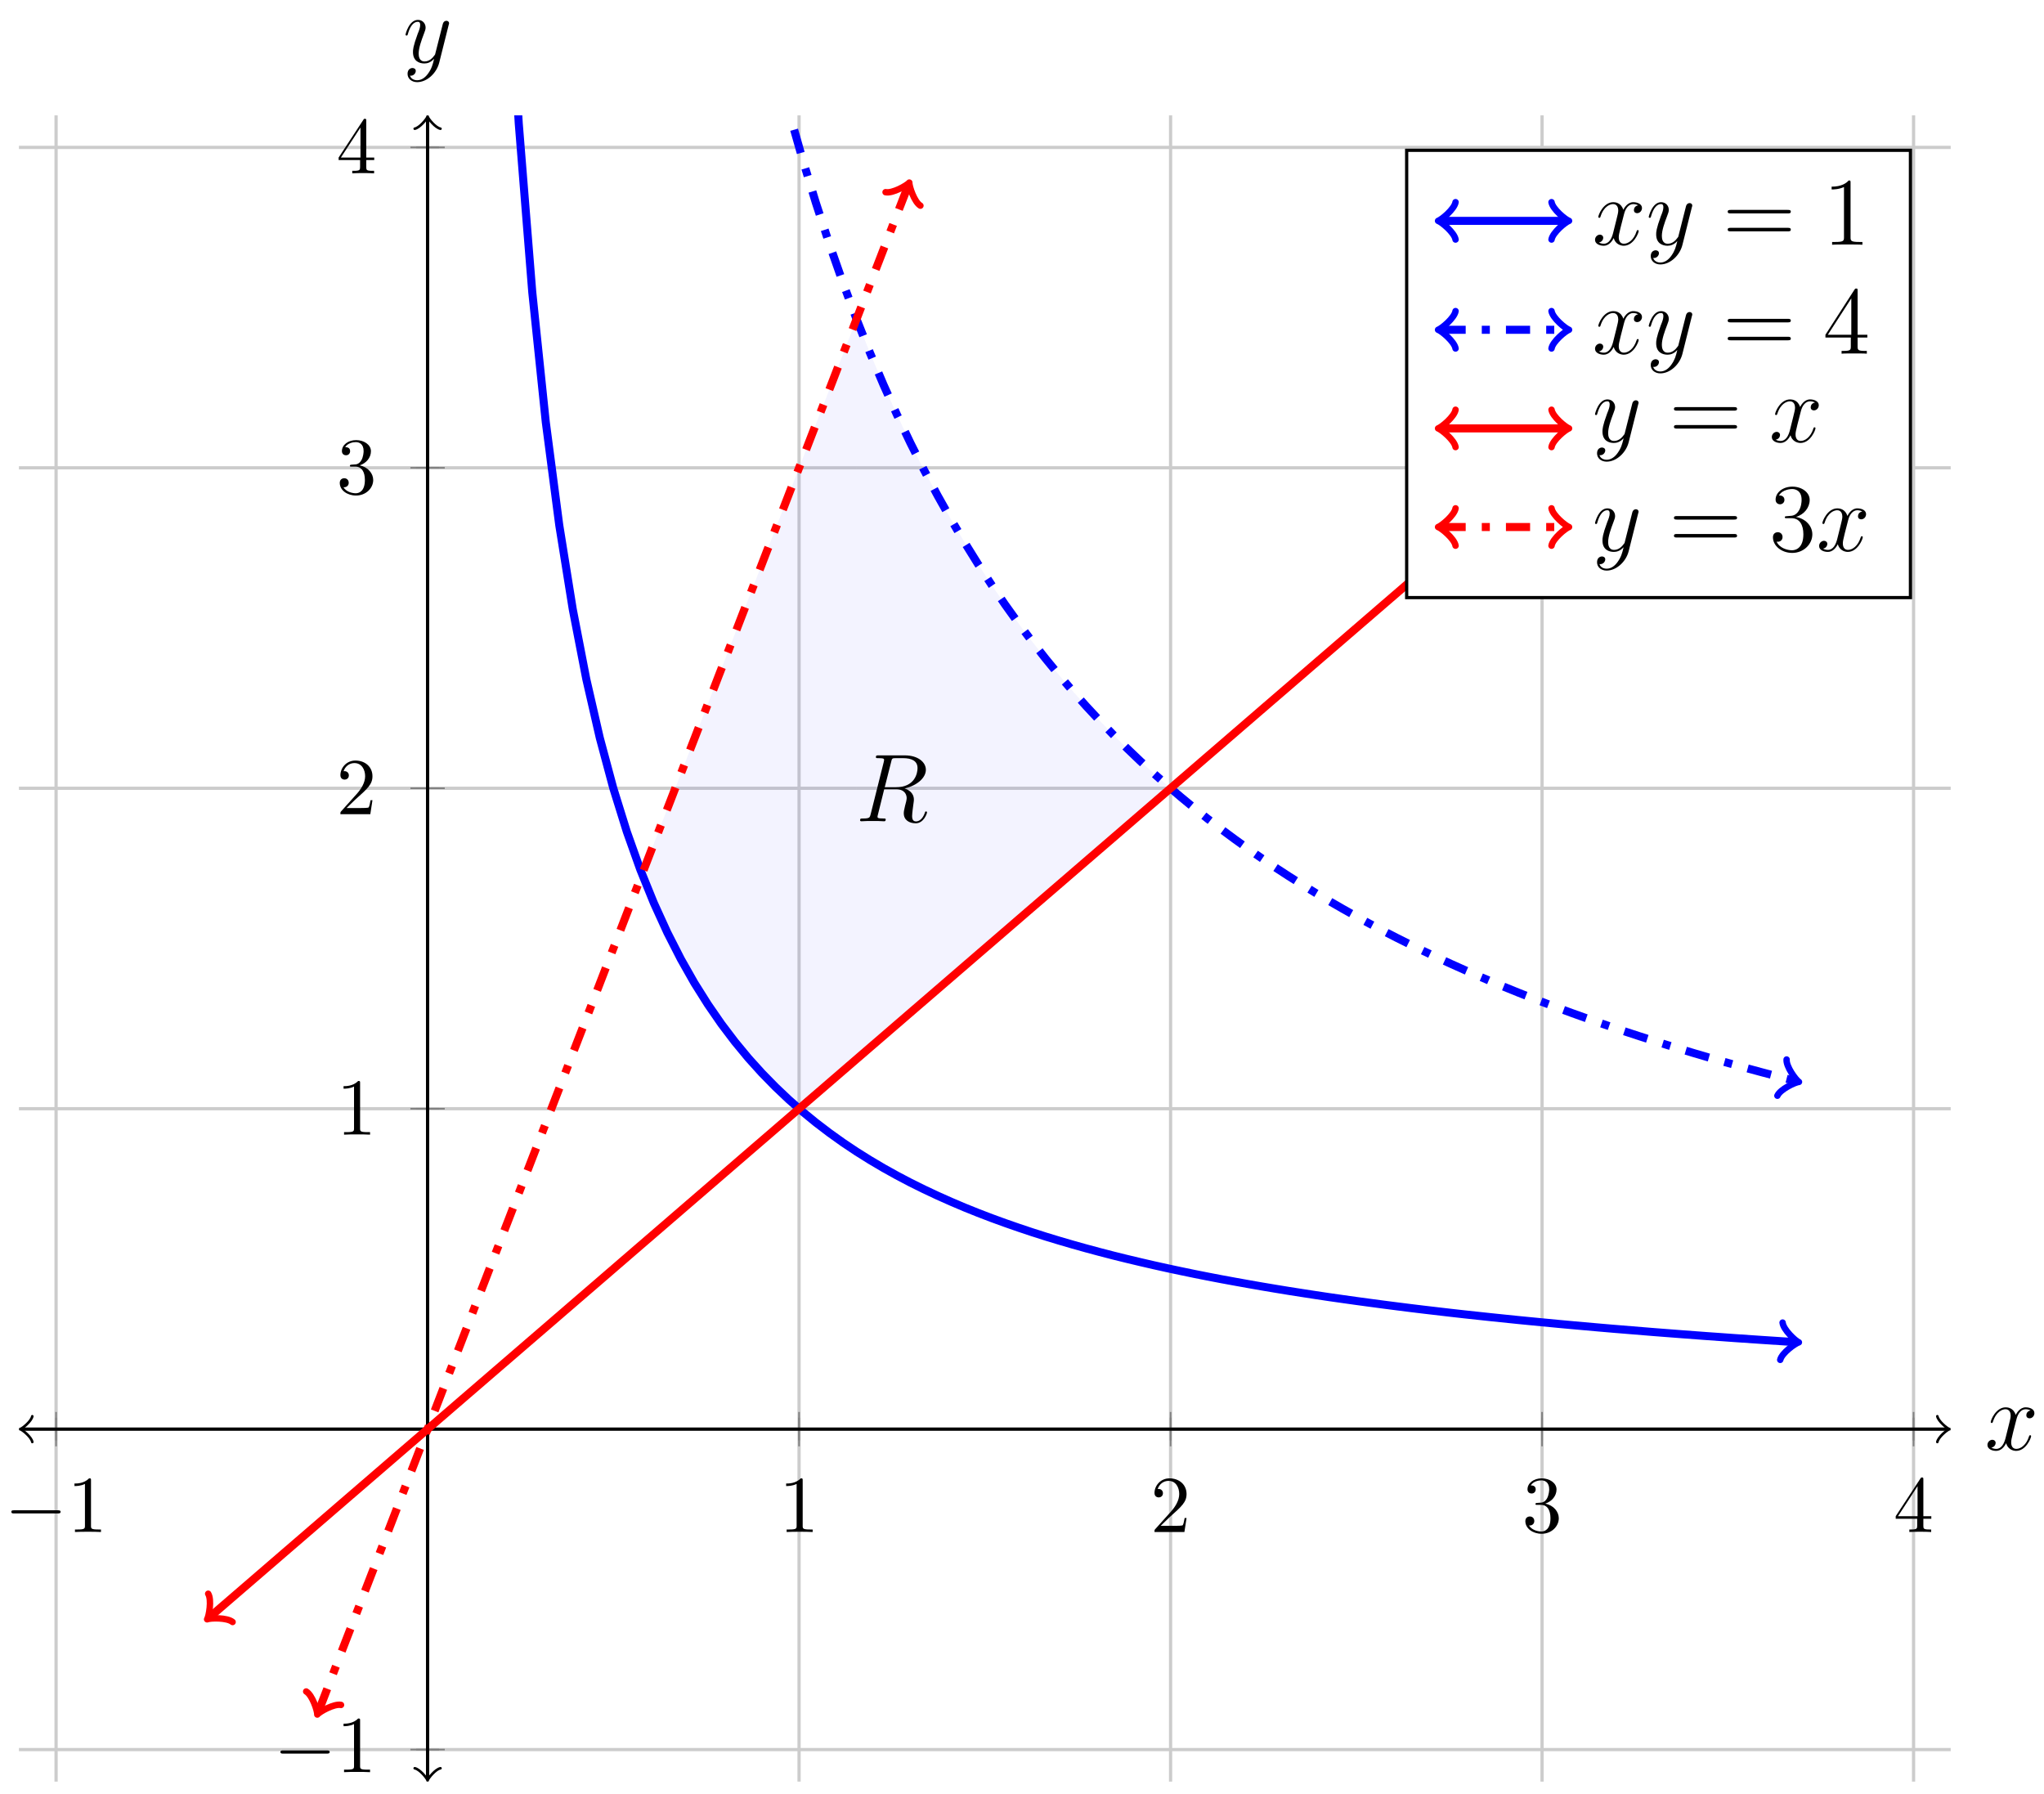
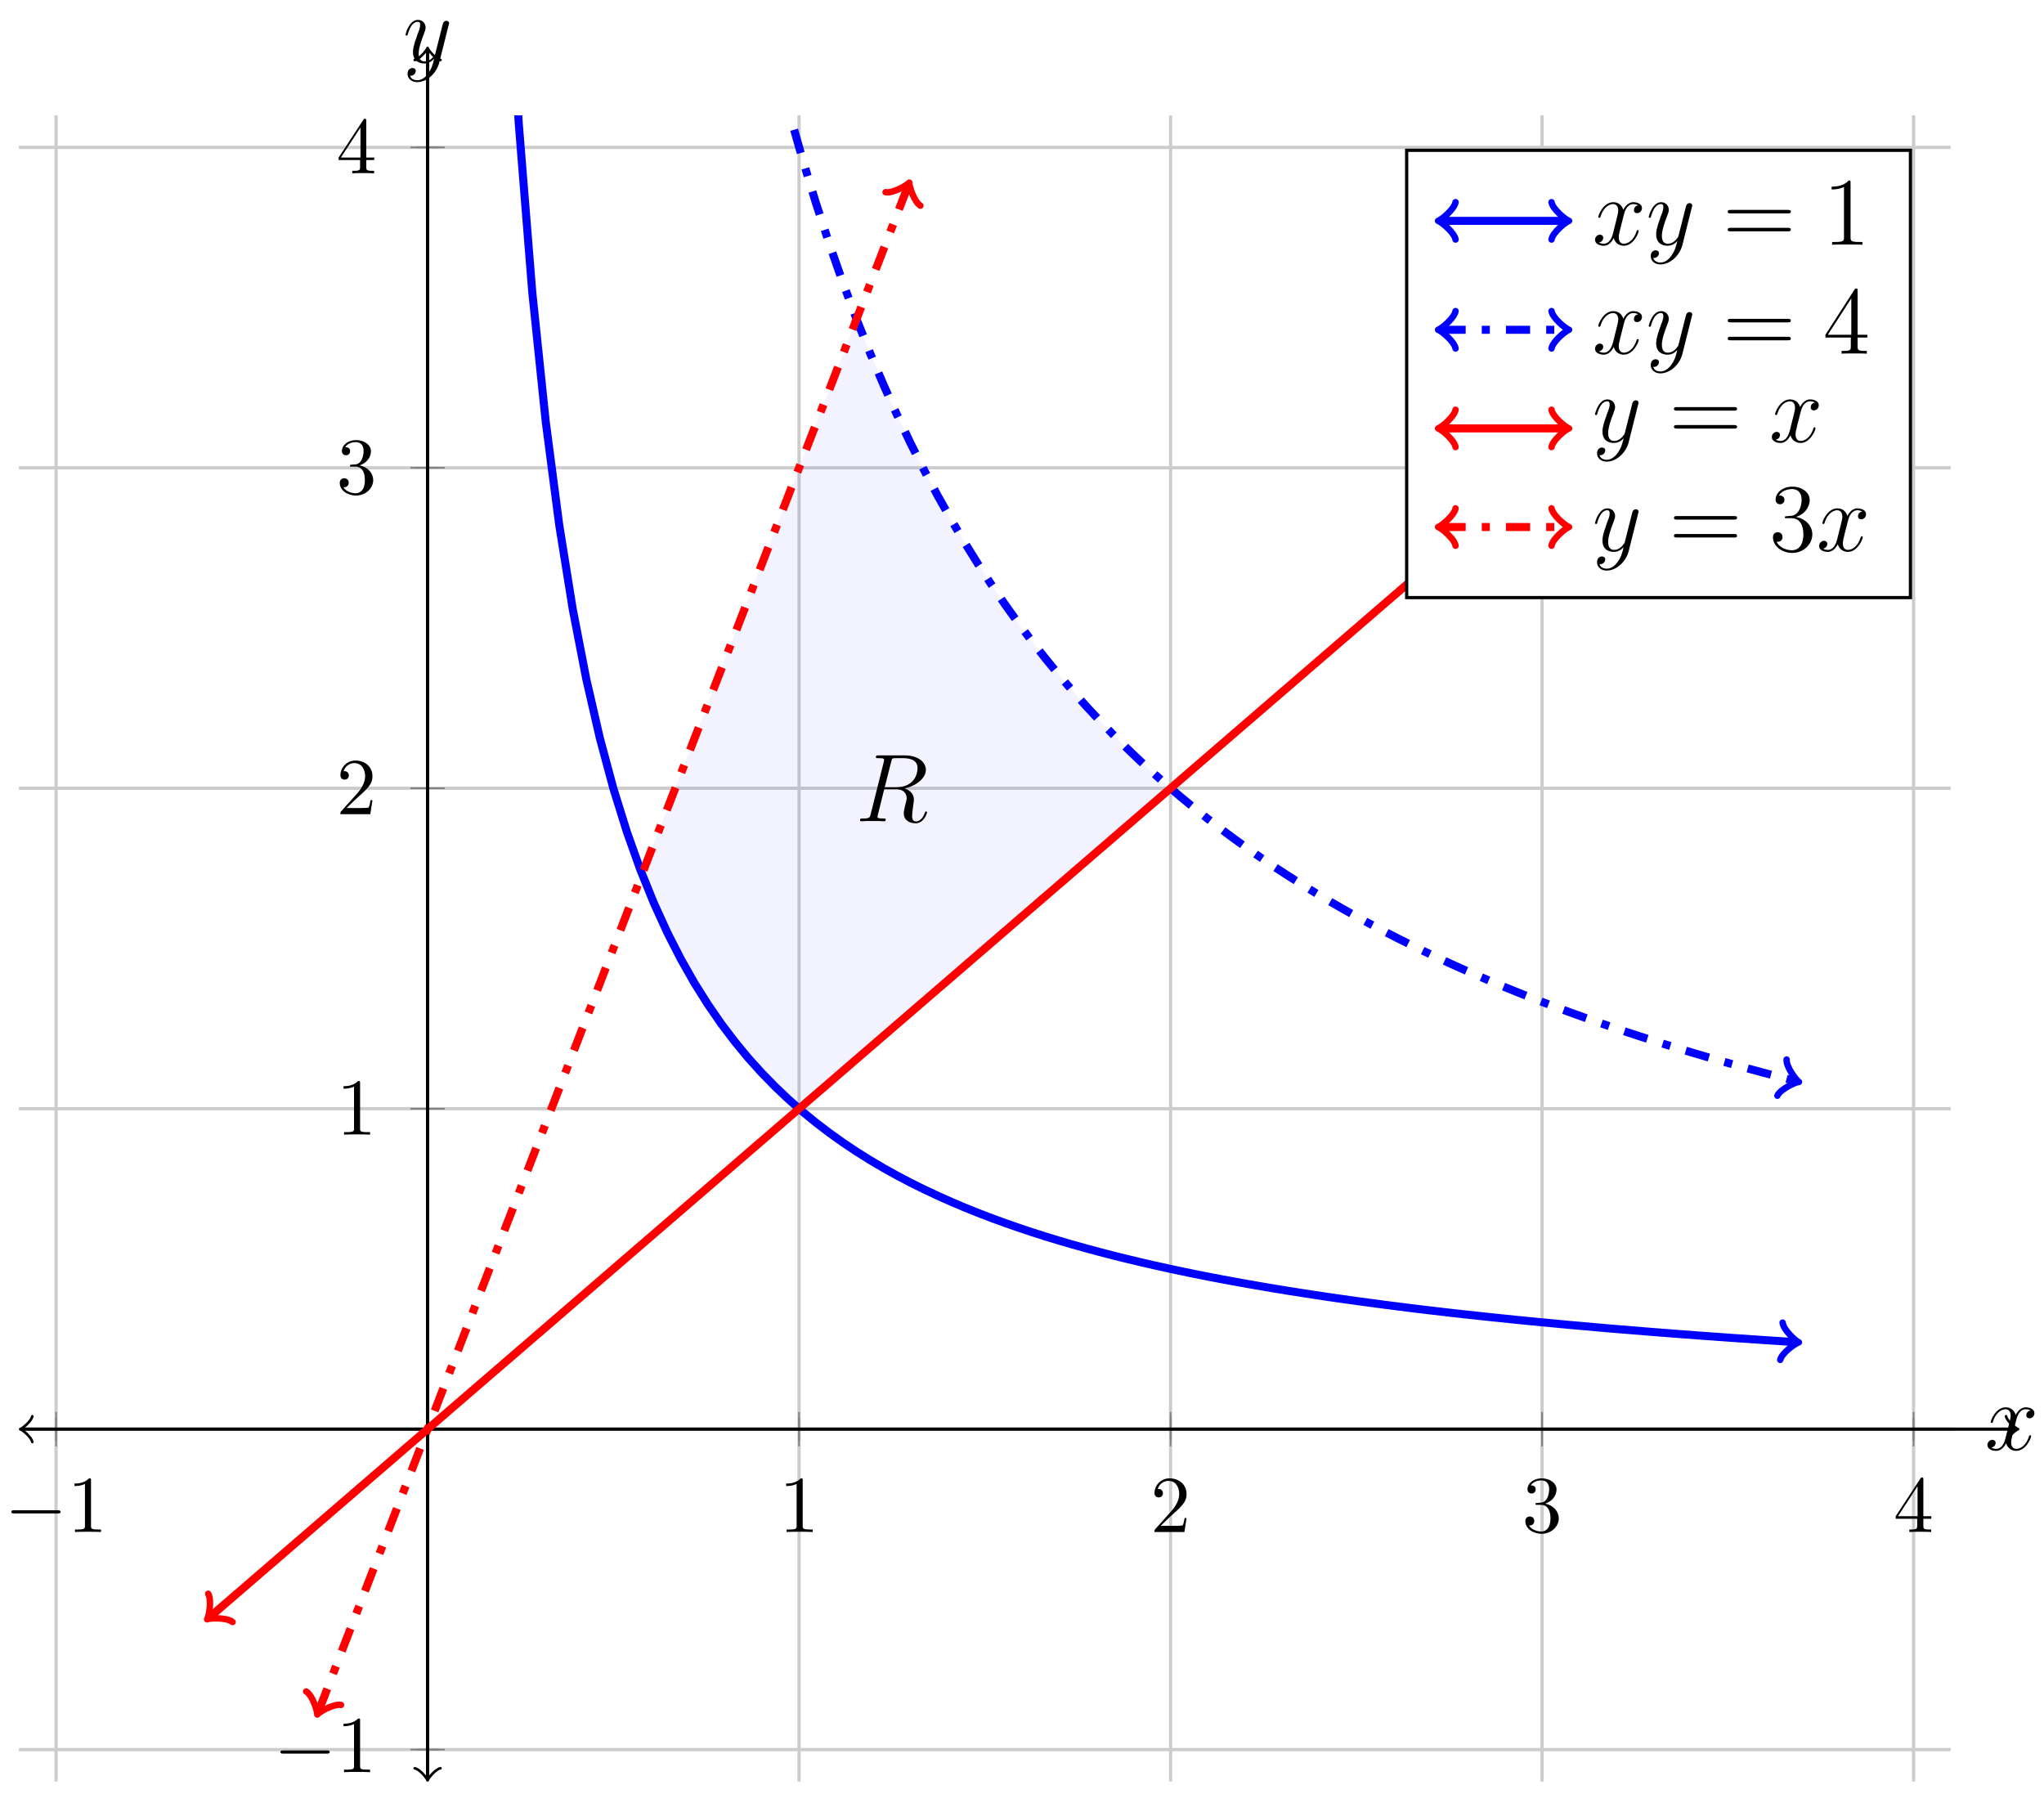
<svg xmlns="http://www.w3.org/2000/svg" xmlns:xlink="http://www.w3.org/1999/xlink" width="253pt" height="222pt" viewBox="0 0 253 222" version="1.1">
  <defs>
    <g>
      <symbol overflow="visible" id="glyph0-0">
        <path style="stroke:none;" d="" />
      </symbol>
      <symbol overflow="visible" id="glyph0-1">
        <path style="stroke:none;" d="M 6.562 -2.297 C 6.734 -2.297 6.922 -2.297 6.922 -2.5 C 6.922 -2.688 6.734 -2.688 6.562 -2.688 L 1.172 -2.688 C 1 -2.688 0.828 -2.688 0.828 -2.5 C 0.828 -2.297 1 -2.297 1.172 -2.297 Z M 6.562 -2.297 " />
      </symbol>
      <symbol overflow="visible" id="glyph1-0">
        <path style="stroke:none;" d="" />
      </symbol>
      <symbol overflow="visible" id="glyph1-1">
        <path style="stroke:none;" d="M 2.938 -6.375 C 2.938 -6.625 2.938 -6.641 2.703 -6.641 C 2.078 -6 1.203 -6 0.891 -6 L 0.891 -5.688 C 1.094 -5.688 1.672 -5.688 2.188 -5.953 L 2.188 -0.781 C 2.188 -0.422 2.156 -0.312 1.266 -0.312 L 0.953 -0.312 L 0.953 0 C 1.297 -0.031 2.156 -0.031 2.562 -0.031 C 2.953 -0.031 3.828 -0.031 4.172 0 L 4.172 -0.312 L 3.859 -0.312 C 2.953 -0.312 2.938 -0.422 2.938 -0.781 Z M 2.938 -6.375 " />
      </symbol>
      <symbol overflow="visible" id="glyph1-2">
        <path style="stroke:none;" d="M 1.266 -0.766 L 2.328 -1.797 C 3.875 -3.172 4.469 -3.703 4.469 -4.703 C 4.469 -5.844 3.578 -6.641 2.359 -6.641 C 1.234 -6.641 0.5 -5.719 0.5 -4.828 C 0.5 -4.281 1 -4.281 1.031 -4.281 C 1.203 -4.281 1.547 -4.391 1.547 -4.812 C 1.547 -5.062 1.359 -5.328 1.016 -5.328 C 0.938 -5.328 0.922 -5.328 0.891 -5.312 C 1.109 -5.969 1.656 -6.328 2.234 -6.328 C 3.141 -6.328 3.562 -5.516 3.562 -4.703 C 3.562 -3.906 3.078 -3.125 2.516 -2.5 L 0.609 -0.375 C 0.5 -0.266 0.5 -0.234 0.5 0 L 4.203 0 L 4.469 -1.734 L 4.234 -1.734 C 4.172 -1.438 4.109 -1 4 -0.844 C 3.938 -0.766 3.281 -0.766 3.062 -0.766 Z M 1.266 -0.766 " />
      </symbol>
      <symbol overflow="visible" id="glyph1-3">
        <path style="stroke:none;" d="M 2.891 -3.516 C 3.703 -3.781 4.281 -4.469 4.281 -5.266 C 4.281 -6.078 3.406 -6.641 2.453 -6.641 C 1.453 -6.641 0.688 -6.047 0.688 -5.281 C 0.688 -4.953 0.906 -4.766 1.203 -4.766 C 1.5 -4.766 1.703 -4.984 1.703 -5.281 C 1.703 -5.766 1.234 -5.766 1.094 -5.766 C 1.391 -6.266 2.047 -6.391 2.406 -6.391 C 2.828 -6.391 3.375 -6.172 3.375 -5.281 C 3.375 -5.156 3.344 -4.578 3.094 -4.141 C 2.797 -3.656 2.453 -3.625 2.203 -3.625 C 2.125 -3.609 1.891 -3.594 1.812 -3.594 C 1.734 -3.578 1.672 -3.562 1.672 -3.469 C 1.672 -3.359 1.734 -3.359 1.906 -3.359 L 2.344 -3.359 C 3.156 -3.359 3.531 -2.688 3.531 -1.703 C 3.531 -0.344 2.844 -0.062 2.406 -0.062 C 1.969 -0.062 1.219 -0.234 0.875 -0.812 C 1.219 -0.766 1.531 -0.984 1.531 -1.359 C 1.531 -1.719 1.266 -1.922 0.984 -1.922 C 0.734 -1.922 0.422 -1.781 0.422 -1.344 C 0.422 -0.438 1.344 0.219 2.438 0.219 C 3.656 0.219 4.562 -0.688 4.562 -1.703 C 4.562 -2.516 3.922 -3.297 2.891 -3.516 Z M 2.891 -3.516 " />
      </symbol>
      <symbol overflow="visible" id="glyph1-4">
        <path style="stroke:none;" d="M 2.938 -1.641 L 2.938 -0.781 C 2.938 -0.422 2.906 -0.312 2.172 -0.312 L 1.969 -0.312 L 1.969 0 C 2.375 -0.031 2.891 -0.031 3.312 -0.031 C 3.734 -0.031 4.25 -0.031 4.672 0 L 4.672 -0.312 L 4.453 -0.312 C 3.719 -0.312 3.703 -0.422 3.703 -0.781 L 3.703 -1.641 L 4.688 -1.641 L 4.688 -1.953 L 3.703 -1.953 L 3.703 -6.484 C 3.703 -6.688 3.703 -6.75 3.531 -6.75 C 3.453 -6.75 3.422 -6.75 3.344 -6.625 L 0.281 -1.953 L 0.281 -1.641 Z M 2.984 -1.953 L 0.562 -1.953 L 2.984 -5.672 Z M 2.984 -1.953 " />
      </symbol>
      <symbol overflow="visible" id="glyph2-0">
        <path style="stroke:none;" d="" />
      </symbol>
      <symbol overflow="visible" id="glyph2-1">
        <path style="stroke:none;" d="M 4.406 -7.344 C 4.5 -7.797 4.547 -7.812 5.016 -7.812 L 5.875 -7.812 C 6.906 -7.812 7.672 -7.5 7.672 -6.578 C 7.672 -5.969 7.359 -4.203 4.953 -4.203 L 3.609 -4.203 Z M 6.062 -4.062 C 7.547 -4.391 8.703 -5.344 8.703 -6.375 C 8.703 -7.297 7.75 -8.156 6.094 -8.156 L 2.859 -8.156 C 2.625 -8.156 2.516 -8.156 2.516 -7.938 C 2.516 -7.812 2.594 -7.812 2.828 -7.812 C 3.531 -7.812 3.531 -7.719 3.531 -7.594 C 3.531 -7.562 3.531 -7.5 3.484 -7.312 L 1.875 -0.891 C 1.766 -0.469 1.75 -0.344 0.922 -0.344 C 0.641 -0.344 0.562 -0.344 0.562 -0.125 C 0.562 0 0.688 0 0.734 0 C 0.938 0 1.188 -0.031 1.422 -0.031 L 2.828 -0.031 C 3.047 -0.031 3.297 0 3.516 0 C 3.609 0 3.734 0 3.734 -0.234 C 3.734 -0.344 3.641 -0.344 3.453 -0.344 C 2.719 -0.344 2.719 -0.438 2.719 -0.562 C 2.719 -0.578 2.719 -0.656 2.75 -0.75 L 3.547 -3.969 L 4.984 -3.969 C 6.125 -3.969 6.328 -3.25 6.328 -2.859 C 6.328 -2.672 6.219 -2.219 6.125 -1.906 C 6 -1.344 5.969 -1.219 5.969 -0.984 C 5.969 -0.141 6.656 0.25 7.453 0.25 C 8.422 0.25 8.844 -0.938 8.844 -1.094 C 8.844 -1.188 8.781 -1.219 8.719 -1.219 C 8.625 -1.219 8.594 -1.141 8.578 -1.047 C 8.281 -0.203 7.797 0.016 7.5 0.016 C 7.203 0.016 7 -0.125 7 -0.656 C 7 -0.938 7.141 -2.031 7.156 -2.094 C 7.219 -2.531 7.219 -2.578 7.219 -2.672 C 7.219 -3.547 6.516 -3.922 6.062 -4.062 Z M 6.062 -4.062 " />
      </symbol>
      <symbol overflow="visible" id="glyph2-2">
        <path style="stroke:none;" d="M 5.672 -4.875 C 5.281 -4.812 5.141 -4.516 5.141 -4.297 C 5.141 -4 5.359 -3.906 5.531 -3.906 C 5.891 -3.906 6.141 -4.219 6.141 -4.547 C 6.141 -5.047 5.562 -5.266 5.062 -5.266 C 4.344 -5.266 3.938 -4.547 3.828 -4.328 C 3.547 -5.219 2.812 -5.266 2.594 -5.266 C 1.375 -5.266 0.734 -3.703 0.734 -3.438 C 0.734 -3.391 0.781 -3.328 0.859 -3.328 C 0.953 -3.328 0.984 -3.406 1 -3.453 C 1.406 -4.781 2.219 -5.031 2.562 -5.031 C 3.094 -5.031 3.203 -4.531 3.203 -4.25 C 3.203 -3.984 3.125 -3.703 2.984 -3.125 L 2.578 -1.5 C 2.406 -0.781 2.062 -0.125 1.422 -0.125 C 1.359 -0.125 1.062 -0.125 0.812 -0.281 C 1.25 -0.359 1.344 -0.719 1.344 -0.859 C 1.344 -1.094 1.156 -1.25 0.938 -1.25 C 0.641 -1.25 0.328 -0.984 0.328 -0.609 C 0.328 -0.109 0.891 0.125 1.406 0.125 C 1.984 0.125 2.391 -0.328 2.641 -0.828 C 2.828 -0.125 3.438 0.125 3.875 0.125 C 5.094 0.125 5.734 -1.453 5.734 -1.703 C 5.734 -1.766 5.688 -1.812 5.625 -1.812 C 5.516 -1.812 5.5 -1.75 5.469 -1.656 C 5.141 -0.609 4.453 -0.125 3.906 -0.125 C 3.484 -0.125 3.266 -0.438 3.266 -0.922 C 3.266 -1.188 3.312 -1.375 3.5 -2.156 L 3.922 -3.797 C 4.094 -4.5 4.5 -5.031 5.062 -5.031 C 5.078 -5.031 5.422 -5.031 5.672 -4.875 Z M 5.672 -4.875 " />
      </symbol>
      <symbol overflow="visible" id="glyph2-3">
        <path style="stroke:none;" d="M 3.141 1.344 C 2.828 1.797 2.359 2.203 1.766 2.203 C 1.625 2.203 1.047 2.172 0.875 1.625 C 0.906 1.641 0.969 1.641 0.984 1.641 C 1.344 1.641 1.594 1.328 1.594 1.047 C 1.594 0.781 1.359 0.688 1.188 0.688 C 0.984 0.688 0.578 0.828 0.578 1.406 C 0.578 2.016 1.094 2.438 1.766 2.438 C 2.969 2.438 4.172 1.344 4.5 0.016 L 5.672 -4.656 C 5.688 -4.703 5.719 -4.781 5.719 -4.859 C 5.719 -5.031 5.562 -5.156 5.391 -5.156 C 5.281 -5.156 5.031 -5.109 4.938 -4.75 L 4.047 -1.234 C 4 -1.016 4 -0.984 3.891 -0.859 C 3.656 -0.531 3.266 -0.125 2.688 -0.125 C 2.016 -0.125 1.953 -0.781 1.953 -1.094 C 1.953 -1.781 2.281 -2.703 2.609 -3.562 C 2.734 -3.906 2.812 -4.078 2.812 -4.312 C 2.812 -4.812 2.453 -5.266 1.859 -5.266 C 0.766 -5.266 0.328 -3.531 0.328 -3.438 C 0.328 -3.391 0.375 -3.328 0.453 -3.328 C 0.562 -3.328 0.578 -3.375 0.625 -3.547 C 0.906 -4.547 1.359 -5.031 1.828 -5.031 C 1.938 -5.031 2.141 -5.031 2.141 -4.641 C 2.141 -4.328 2.016 -3.984 1.828 -3.531 C 1.25 -1.953 1.25 -1.562 1.25 -1.281 C 1.25 -0.141 2.062 0.125 2.656 0.125 C 3 0.125 3.438 0.016 3.844 -0.438 L 3.859 -0.422 C 3.688 0.281 3.562 0.75 3.141 1.344 Z M 3.141 1.344 " />
      </symbol>
      <symbol overflow="visible" id="glyph3-0">
        <path style="stroke:none;" d="" />
      </symbol>
      <symbol overflow="visible" id="glyph3-1">
        <path style="stroke:none;" d="M 8.062 -3.875 C 8.234 -3.875 8.453 -3.875 8.453 -4.094 C 8.453 -4.312 8.25 -4.312 8.062 -4.312 L 1.031 -4.312 C 0.859 -4.312 0.641 -4.312 0.641 -4.094 C 0.641 -3.875 0.844 -3.875 1.031 -3.875 Z M 8.062 -1.656 C 8.234 -1.656 8.453 -1.656 8.453 -1.859 C 8.453 -2.094 8.25 -2.094 8.062 -2.094 L 1.031 -2.094 C 0.859 -2.094 0.641 -2.094 0.641 -1.875 C 0.641 -1.656 0.844 -1.656 1.031 -1.656 Z M 8.062 -1.656 " />
      </symbol>
      <symbol overflow="visible" id="glyph3-2">
        <path style="stroke:none;" d="M 3.438 -7.656 C 3.438 -7.938 3.438 -7.953 3.203 -7.953 C 2.922 -7.625 2.312 -7.188 1.094 -7.188 L 1.094 -6.844 C 1.359 -6.844 1.953 -6.844 2.625 -7.141 L 2.625 -0.922 C 2.625 -0.484 2.578 -0.344 1.531 -0.344 L 1.156 -0.344 L 1.156 0 C 1.484 -0.031 2.641 -0.031 3.031 -0.031 C 3.438 -0.031 4.578 -0.031 4.906 0 L 4.906 -0.344 L 4.531 -0.344 C 3.484 -0.344 3.438 -0.484 3.438 -0.922 Z M 3.438 -7.656 " />
      </symbol>
      <symbol overflow="visible" id="glyph3-3">
        <path style="stroke:none;" d="M 4.312 -7.781 C 4.312 -8.016 4.312 -8.062 4.141 -8.062 C 4.047 -8.062 4.016 -8.062 3.922 -7.922 L 0.328 -2.344 L 0.328 -2 L 3.469 -2 L 3.469 -0.906 C 3.469 -0.469 3.438 -0.344 2.562 -0.344 L 2.328 -0.344 L 2.328 0 C 2.609 -0.031 3.547 -0.031 3.891 -0.031 C 4.219 -0.031 5.172 -0.031 5.453 0 L 5.453 -0.344 L 5.219 -0.344 C 4.344 -0.344 4.312 -0.469 4.312 -0.906 L 4.312 -2 L 5.516 -2 L 5.516 -2.344 L 4.312 -2.344 Z M 3.531 -6.844 L 3.531 -2.344 L 0.625 -2.344 Z M 3.531 -6.844 " />
      </symbol>
      <symbol overflow="visible" id="glyph3-4">
        <path style="stroke:none;" d="M 2.203 -4.297 C 2 -4.281 1.953 -4.266 1.953 -4.156 C 1.953 -4.047 2.016 -4.047 2.219 -4.047 L 2.766 -4.047 C 3.797 -4.047 4.25 -3.203 4.25 -2.062 C 4.25 -0.484 3.438 -0.078 2.844 -0.078 C 2.266 -0.078 1.297 -0.344 0.938 -1.141 C 1.328 -1.078 1.672 -1.297 1.672 -1.719 C 1.672 -2.062 1.422 -2.312 1.094 -2.312 C 0.797 -2.312 0.484 -2.141 0.484 -1.688 C 0.484 -0.625 1.547 0.25 2.875 0.25 C 4.297 0.25 5.359 -0.844 5.359 -2.047 C 5.359 -3.141 4.469 -4 3.328 -4.203 C 4.359 -4.5 5.031 -5.375 5.031 -6.312 C 5.031 -7.25 4.047 -7.953 2.891 -7.953 C 1.703 -7.953 0.812 -7.219 0.812 -6.344 C 0.812 -5.875 1.188 -5.766 1.359 -5.766 C 1.609 -5.766 1.906 -5.953 1.906 -6.312 C 1.906 -6.688 1.609 -6.859 1.344 -6.859 C 1.281 -6.859 1.25 -6.859 1.219 -6.844 C 1.672 -7.656 2.797 -7.656 2.859 -7.656 C 3.25 -7.656 4.031 -7.484 4.031 -6.312 C 4.031 -6.078 4 -5.422 3.641 -4.906 C 3.281 -4.375 2.875 -4.344 2.562 -4.328 Z M 2.203 -4.297 " />
      </symbol>
    </g>
    <clipPath id="clip1">
      <path d="M 43 14.277 L 237 14.277 L 237 181 L 43 181 Z M 43 14.277 " />
    </clipPath>
    <clipPath id="clip2">
      <path d="M 43 14.277 L 237 14.277 L 237 148 L 43 148 Z M 43 14.277 " />
    </clipPath>
    <clipPath id="clip3">
      <path d="M 25 14.277 L 127 14.277 L 127 220.5 L 25 220.5 Z M 25 14.277 " />
    </clipPath>
  </defs>
  <g id="surface1">
    <path style="fill:none;stroke-width:0.399;stroke-linecap:butt;stroke-linejoin:miter;stroke:rgb(79.999%,79.999%,79.999%);stroke-opacity:1;stroke-miterlimit:10;" d="M 4.597 0.001 L 4.597 206.224 M 50.581 0.001 L 50.581 206.224 M 96.56 0.001 L 96.56 206.224 M 142.544 0.001 L 142.544 206.224 M 188.523 0.001 L 188.523 206.224 M 234.507 0.001 L 234.507 206.224 " transform="matrix(1.00002,0,0,-1,2.344167,220.501)" />
    <path style="fill:none;stroke-width:0.399;stroke-linecap:butt;stroke-linejoin:miter;stroke:rgb(79.999%,79.999%,79.999%);stroke-opacity:1;stroke-miterlimit:10;" d="M -0 3.966 L 239.104 3.966 M -0 43.626 L 239.104 43.626 M -0 83.282 L 239.104 83.282 M -0 122.942 L 239.104 122.942 M -0 162.603 L 239.104 162.603 M -0 202.259 L 239.104 202.259 " transform="matrix(1.00002,0,0,-1,2.344167,220.501)" />
    <path style="fill:none;stroke-width:0.199;stroke-linecap:butt;stroke-linejoin:miter;stroke:rgb(50%,50%,50%);stroke-opacity:1;stroke-miterlimit:10;" d="M 4.597 42.208 L 4.597 45.044 M 50.581 42.208 L 50.581 45.044 M 96.56 42.208 L 96.56 45.044 M 142.544 42.208 L 142.544 45.044 M 188.523 42.208 L 188.523 45.044 M 234.507 42.208 L 234.507 45.044 " transform="matrix(1.00002,0,0,-1,2.344167,220.501)" />
    <path style="fill:none;stroke-width:0.199;stroke-linecap:butt;stroke-linejoin:miter;stroke:rgb(50%,50%,50%);stroke-opacity:1;stroke-miterlimit:10;" d="M 4.597 41.497 L 4.597 45.751 M 96.56 41.497 L 96.56 45.751 M 142.544 41.497 L 142.544 45.751 M 188.523 41.497 L 188.523 45.751 M 234.507 41.497 L 234.507 45.751 " transform="matrix(1.00002,0,0,-1,2.344167,220.501)" />
    <path style="fill:none;stroke-width:0.199;stroke-linecap:butt;stroke-linejoin:miter;stroke:rgb(50%,50%,50%);stroke-opacity:1;stroke-miterlimit:10;" d="M 49.163 3.966 L 51.999 3.966 M 49.163 43.626 L 51.999 43.626 M 49.163 83.282 L 51.999 83.282 M 49.163 122.942 L 51.999 122.942 M 49.163 162.603 L 51.999 162.603 M 49.163 202.259 L 51.999 202.259 " transform="matrix(1.00002,0,0,-1,2.344167,220.501)" />
    <path style="fill:none;stroke-width:0.199;stroke-linecap:butt;stroke-linejoin:miter;stroke:rgb(50%,50%,50%);stroke-opacity:1;stroke-miterlimit:10;" d="M 48.452 3.966 L 52.706 3.966 M 48.452 83.282 L 52.706 83.282 M 48.452 122.942 L 52.706 122.942 M 48.452 162.603 L 52.706 162.603 M 48.452 202.259 L 52.706 202.259 " transform="matrix(1.00002,0,0,-1,2.344167,220.501)" />
-     <path style="fill:none;stroke-width:0.399;stroke-linecap:butt;stroke-linejoin:miter;stroke:rgb(0%,0%,0%);stroke-opacity:1;stroke-miterlimit:10;" d="M 0.457 43.626 L 238.643 43.626 " transform="matrix(1.00002,0,0,-1,2.344167,220.501)" />
+     <path style="fill:none;stroke-width:0.399;stroke-linecap:butt;stroke-linejoin:miter;stroke:rgb(0%,0%,0%);stroke-opacity:1;stroke-miterlimit:10;" d="M 0.457 43.626 L 247.151 43.626 " transform="matrix(1.00002,0,0,-1,2.344167,220.501)" />
    <path style="fill:none;stroke-width:0.319;stroke-linecap:round;stroke-linejoin:round;stroke:rgb(0%,0%,0%);stroke-opacity:1;stroke-miterlimit:10;" d="M -1.194 1.592 C -1.096 0.995 0.002 0.1 0.299 -0.001 C 0.002 -0.099 -1.096 -0.997 -1.194 -1.595 " transform="matrix(-1.00002,0,0,1,2.802446,176.8764)" />
-     <path style="fill:none;stroke-width:0.319;stroke-linecap:round;stroke-linejoin:round;stroke:rgb(0%,0%,0%);stroke-opacity:1;stroke-miterlimit:10;" d="M -1.197 1.595 C -1.096 0.997 -0.002 0.099 0.299 0.001 C -0.002 -0.1 -1.096 -0.995 -1.197 -1.592 " transform="matrix(1.00002,0,0,-1,240.994,176.8764)" />
-     <path style="fill:none;stroke-width:0.399;stroke-linecap:butt;stroke-linejoin:miter;stroke:rgb(0%,0%,0%);stroke-opacity:1;stroke-miterlimit:10;" d="M 50.581 0.458 L 50.581 205.767 " transform="matrix(1.00002,0,0,-1,2.344167,220.501)" />
+     <path style="fill:none;stroke-width:0.319;stroke-linecap:round;stroke-linejoin:round;stroke:rgb(0%,0%,0%);stroke-opacity:1;stroke-miterlimit:10;" d="M -1.197 1.595 C -1.096 0.997 0.002 0.099 0.299 0.001 C 0.002 -0.1 -1.096 -0.995 -1.197 -1.592 " transform="matrix(1.00002,0,0,-1,249.4983,176.8764)" />
+     <path style="fill:none;stroke-width:0.399;stroke-linecap:butt;stroke-linejoin:miter;stroke:rgb(0%,0%,0%);stroke-opacity:1;stroke-miterlimit:10;" d="M 50.581 0.458 L 50.581 214.271 " transform="matrix(1.00002,0,0,-1,2.344167,220.501)" />
    <path style="fill:none;stroke-width:0.319;stroke-linecap:round;stroke-linejoin:round;stroke:rgb(0%,0%,0%);stroke-opacity:1;stroke-miterlimit:10;" d="M -1.195 1.595 C -1.097 0.997 0 0.099 0.297 0.001 C 0 -0.101 -1.097 -0.995 -1.195 -1.593 " transform="matrix(0,1,1.00002,0,52.92474,220.0427)" />
-     <path style="fill:none;stroke-width:0.319;stroke-linecap:round;stroke-linejoin:round;stroke:rgb(0%,0%,0%);stroke-opacity:1;stroke-miterlimit:10;" d="M -1.196 1.593 C -1.094 0.995 -0.001 0.101 0.3 -0.001 C -0.001 -0.099 -1.094 -0.997 -1.196 -1.595 " transform="matrix(0,-1,-1.00002,0,52.92474,14.73368)" />
+     <path style="fill:none;stroke-width:0.319;stroke-linecap:round;stroke-linejoin:round;stroke:rgb(0%,0%,0%);stroke-opacity:1;stroke-miterlimit:10;" d="M -1.196 1.593 C -1.095 0.995 -0.001 0.101 0.3 -0.001 C -0.001 -0.099 -1.095 -0.997 -1.196 -1.595 " transform="matrix(0,-1,-1.00002,0,52.92474,6.22965)" />
    <path style=" stroke:none;fill-rule:nonzero;fill:rgb(0%,0%,100%);fill-opacity:0.05;" d="M 79.48 108.176 L 80.934 111.766 L 82.605 115.43 L 84.277 118.707 L 85.949 121.656 L 87.621 124.312 L 89.293 126.734 L 90.965 128.938 L 92.637 130.961 L 94.309 132.812 L 95.98 134.52 L 97.652 136.105 L 98.906 137.207 L 98.902 57.906 L 98.574 58.758 L 96.348 64.523 L 95.605 66.449 L 94.859 68.371 L 92.633 74.137 L 91.887 76.062 L 89.66 81.828 L 88.914 83.75 L 88.172 85.676 L 85.945 91.441 L 85.199 93.363 L 84.457 95.289 L 82.973 99.133 L 82.227 101.055 L 81.484 102.977 L 80.742 104.902 L 80 106.824 L 79.477 108.176 Z M 79.48 108.176 " />
    <path style=" stroke:none;fill-rule:nonzero;fill:rgb(0%,0%,100%);fill-opacity:0.05;" d="M 98.906 137.219 L 99.23 136.938 L 101.23 135.215 L 105.223 131.77 L 106.02 131.082 L 106.02 39.5 L 105.262 41.453 L 103.777 45.297 L 103.035 47.223 L 102.293 49.145 L 101.547 51.066 L 100.062 54.91 L 99.32 56.836 L 98.902 57.906 Z M 98.906 137.219 " />
    <path style=" stroke:none;fill-rule:nonzero;fill:rgb(0%,0%,100%);fill-opacity:0.05;" d="M 106.02 131.082 L 107.219 130.047 L 109.219 128.324 L 113.211 124.879 L 115.211 123.156 L 121.199 117.988 L 123.199 116.266 L 127.191 112.82 L 129.191 111.098 L 131.188 109.379 L 135.18 105.934 L 137.18 104.211 L 141.172 100.766 L 143.172 99.043 L 144.891 97.559 L 144.891 97.555 L 144.469 97.195 L 142.797 95.715 L 141.125 94.176 L 139.453 92.574 L 137.781 90.914 L 136.109 89.188 L 134.438 87.391 L 132.766 85.516 L 131.094 83.559 L 129.422 81.52 L 127.75 79.391 L 126.078 77.16 L 124.406 74.828 L 122.734 72.383 L 121.062 69.82 L 119.391 67.129 L 117.719 64.293 L 116.043 61.312 L 114.371 58.168 L 112.699 54.848 L 111.027 51.336 L 109.355 47.617 L 107.684 43.668 L 106.012 39.473 L 106.023 39.504 Z M 106.02 131.082 " />
    <g style="fill:rgb(0%,0%,0%);fill-opacity:1;">
      <use xlink:href="#glyph0-1" x="0.577" y="189.607" />
    </g>
    <g style="fill:rgb(0%,0%,0%);fill-opacity:1;">
      <use xlink:href="#glyph1-1" x="8.326" y="189.607" />
    </g>
    <g style="fill:rgb(0%,0%,0%);fill-opacity:1;">
      <use xlink:href="#glyph1-1" x="96.416" y="189.607" />
    </g>
    <g style="fill:rgb(0%,0%,0%);fill-opacity:1;">
      <use xlink:href="#glyph1-2" x="142.399" y="189.607" />
    </g>
    <g style="fill:rgb(0%,0%,0%);fill-opacity:1;">
      <use xlink:href="#glyph1-3" x="188.381" y="189.607" />
    </g>
    <g style="fill:rgb(0%,0%,0%);fill-opacity:1;">
      <use xlink:href="#glyph1-4" x="234.364" y="189.607" />
    </g>
    <g style="fill:rgb(0%,0%,0%);fill-opacity:1;">
      <use xlink:href="#glyph0-1" x="33.884" y="219.33" />
    </g>
    <g style="fill:rgb(0%,0%,0%);fill-opacity:1;">
      <use xlink:href="#glyph1-1" x="41.633" y="219.33" />
    </g>
    <g style="fill:rgb(0%,0%,0%);fill-opacity:1;">
      <use xlink:href="#glyph1-1" x="41.633" y="140.428" />
    </g>
    <g style="fill:rgb(0%,0%,0%);fill-opacity:1;">
      <use xlink:href="#glyph1-2" x="41.633" y="100.769" />
    </g>
    <g style="fill:rgb(0%,0%,0%);fill-opacity:1;">
      <use xlink:href="#glyph1-3" x="41.633" y="61.11" />
    </g>
    <g style="fill:rgb(0%,0%,0%);fill-opacity:1;">
      <use xlink:href="#glyph1-4" x="41.633" y="21.452" />
    </g>
    <g clip-path="url(#clip1)" clip-rule="nonzero">
      <path style="fill:none;stroke-width:0.996;stroke-linecap:butt;stroke-linejoin:miter;stroke:rgb(0%,0%,100%);stroke-opacity:1;stroke-miterlimit:10;" d="M 55.19 439.38 L 56.85 334.458 L 58.522 273.228 L 60.194 233.298 L 61.866 205.2 L 63.537 184.349 L 65.209 168.267 L 66.881 155.485 L 68.553 145.075 L 70.225 136.442 L 71.897 129.169 L 73.568 122.942 L 75.24 117.567 L 76.912 112.868 L 78.588 108.735 L 80.26 105.071 L 81.932 101.794 L 83.603 98.845 L 85.275 96.189 L 86.947 93.767 L 88.619 91.564 L 90.291 89.54 L 91.963 87.689 L 93.634 85.981 L 95.306 84.396 L 96.978 82.927 L 98.65 81.56 L 100.322 80.286 L 101.994 79.091 L 103.665 77.974 L 105.337 76.927 L 107.009 75.939 L 108.681 75.009 L 110.353 74.13 L 112.025 73.302 L 113.697 72.517 L 115.372 71.771 L 117.044 71.06 L 118.716 70.388 L 120.388 69.747 L 122.06 69.138 L 123.731 68.556 L 125.403 67.997 L 127.075 67.462 L 128.747 66.954 L 130.419 66.466 L 132.091 65.997 L 133.763 65.548 L 135.434 65.114 L 137.106 64.7 L 138.778 64.302 L 140.45 63.915 L 142.122 63.544 L 143.794 63.188 L 145.465 62.841 L 147.137 62.509 L 148.809 62.188 L 150.485 61.88 L 152.157 61.579 L 153.829 61.286 L 155.5 61.005 L 157.172 60.731 L 158.844 60.47 L 160.516 60.212 L 162.188 59.962 L 163.86 59.724 L 165.531 59.489 L 167.203 59.263 L 168.875 59.04 L 170.547 58.825 L 172.219 58.614 L 173.891 58.411 L 177.234 58.021 L 178.906 57.833 L 182.25 57.474 L 185.594 57.13 L 187.269 56.966 L 190.613 56.646 L 192.285 56.493 L 195.628 56.196 L 197.3 56.052 L 202.316 55.642 L 205.66 55.384 L 209.003 55.134 L 210.675 55.017 L 212.347 54.896 L 215.691 54.669 L 219.034 54.45 L 219.878 54.396 " transform="matrix(1.00002,0,0,-1,2.344167,220.501)" />
    </g>
    <path style="fill:none;stroke-width:0.797;stroke-linecap:round;stroke-linejoin:round;stroke:rgb(0%,0%,100%);stroke-opacity:1;stroke-miterlimit:10;" d="M -1.732 2.312 C -1.591 1.444 -0.001 0.144 0.435 -0.001 C 0.002 -0.146 -1.587 -1.444 -1.732 -2.311 " transform="matrix(0.99796,0.06335,0.0633513,-0.99794,222.2263,166.1047)" />
    <g clip-path="url(#clip2)" clip-rule="nonzero">
      <path style="fill:none;stroke-width:0.996;stroke-linecap:butt;stroke-linejoin:miter;stroke:rgb(0%,0%,100%);stroke-opacity:1;stroke-dasharray:2.989,1.993,0.996,1.993;stroke-miterlimit:10;" d="M 55.182 1629.142 L 56.85 1206.946 L 58.522 962.044 L 60.194 802.321 L 61.866 689.919 L 63.537 606.528 L 65.209 542.2 L 66.881 491.063 L 68.553 449.442 L 70.225 414.907 L 71.897 385.786 L 73.568 360.903 L 75.24 339.388 L 76.912 320.614 L 78.588 304.071 L 80.26 289.399 L 81.932 276.29 L 83.603 264.517 L 85.275 253.872 L 86.947 244.2 L 88.619 235.384 L 90.291 227.314 L 91.963 219.892 L 93.634 213.044 L 95.306 206.708 L 96.978 200.833 L 98.65 195.364 L 100.322 190.263 L 101.994 185.497 L 103.665 181.028 L 105.337 176.833 L 107.009 172.884 L 108.681 169.165 L 110.353 165.653 L 112.025 162.333 L 113.697 159.189 L 115.372 156.208 L 117.044 153.372 L 118.716 150.681 L 120.388 148.118 L 122.06 145.673 L 123.731 143.341 L 125.403 141.11 L 127.075 138.981 L 128.747 136.942 L 130.419 134.985 L 132.091 133.11 L 133.763 131.314 L 135.434 129.587 L 137.106 127.927 L 138.778 126.325 L 140.45 124.786 L 142.122 123.306 L 143.794 121.876 L 145.465 120.497 L 147.137 119.165 L 148.809 117.88 L 150.485 116.638 L 152.157 115.435 L 153.829 114.274 L 155.5 113.146 L 157.172 112.056 L 158.844 111.001 L 160.516 109.974 L 162.188 108.981 L 163.86 108.017 L 165.531 107.079 L 167.203 106.169 L 168.875 105.286 L 170.547 104.427 L 172.219 103.591 L 173.891 102.778 L 175.562 101.985 L 177.234 101.216 L 178.906 100.466 L 180.578 99.735 L 182.25 99.021 L 183.922 98.329 L 185.594 97.649 L 187.269 96.989 L 188.941 96.345 L 190.613 95.716 L 192.285 95.099 L 193.957 94.501 L 195.628 93.915 L 197.3 93.341 L 198.972 92.778 L 200.644 92.231 L 202.316 91.696 L 203.988 91.173 L 205.66 90.661 L 207.331 90.157 L 209.003 89.665 L 210.675 89.189 L 212.347 88.716 L 214.019 88.255 L 215.691 87.802 L 217.362 87.36 L 219.034 86.927 L 219.901 86.704 " transform="matrix(1.00002,0,0,-1,2.344167,220.501)" />
    </g>
    <path style="fill:none;stroke-width:0.797;stroke-linecap:round;stroke-linejoin:round;stroke:rgb(0%,0%,100%);stroke-opacity:1;stroke-miterlimit:10;" d="M -1.734 2.311 C -1.59 1.445 -0.001 0.144 0.435 0.001 C 0.001 -0.146 -1.587 -1.445 -1.733 -2.313 " transform="matrix(0.969039,0.24678,0.246785,-0.96902,222.2503,133.796)" />
    <path style="fill:none;stroke-width:0.996;stroke-linecap:butt;stroke-linejoin:miter;stroke:rgb(100%,0%,0%);stroke-opacity:1;stroke-miterlimit:10;" d="M 23.62 20.372 L 24.987 21.552 L 26.983 23.274 L 28.983 24.997 L 32.975 28.442 L 34.975 30.165 L 40.964 35.333 L 42.964 37.056 L 46.956 40.501 L 48.956 42.224 L 54.944 47.392 L 56.944 49.114 L 58.94 50.837 L 60.936 52.556 L 62.932 54.278 L 64.932 56.001 L 68.924 59.446 L 70.924 61.169 L 76.912 66.337 L 78.912 68.06 L 82.904 71.505 L 84.904 73.228 L 90.892 78.396 L 92.892 80.118 L 96.884 83.564 L 98.884 85.286 L 104.872 90.454 L 106.872 92.177 L 110.865 95.622 L 112.865 97.345 L 118.853 102.513 L 120.853 104.235 L 124.845 107.681 L 126.845 109.403 L 128.841 111.122 L 132.833 114.567 L 134.833 116.29 L 138.825 119.735 L 140.825 121.458 L 146.813 126.626 L 148.813 128.349 L 154.801 133.517 L 156.801 135.239 L 160.793 138.685 L 162.793 140.407 L 168.781 145.575 L 170.781 147.298 L 174.773 150.743 L 176.773 152.466 L 182.762 157.634 L 184.762 159.356 L 188.754 162.802 L 190.754 164.524 L 192.75 166.247 L 194.746 167.966 L 196.742 169.689 L 198.742 171.411 L 202.734 174.856 L 204.734 176.579 L 210.722 181.747 L 212.722 183.47 L 216.714 186.915 L 218.714 188.638 L 220.081 189.817 " transform="matrix(1.00002,0,0,-1,2.344167,220.501)" />
    <path style="fill:none;stroke-width:0.797;stroke-linecap:round;stroke-linejoin:round;stroke:rgb(100%,0%,0%);stroke-opacity:1;stroke-miterlimit:10;" d="M -1.735 2.312 C -1.59 1.445 0.001 0.144 0.433 -0.001 C 0 -0.144 -1.591 -1.444 -1.734 -2.31 " transform="matrix(-0.757235,0.6531,0.653113,0.75722,25.96528,200.1283)" />
    <path style="fill:none;stroke-width:0.797;stroke-linecap:round;stroke-linejoin:round;stroke:rgb(100%,0%,0%);stroke-opacity:1;stroke-miterlimit:10;" d="M -1.734 2.311 C -1.59 1.443 -0.001 0.145 0.434 -0.002 C 0.001 -0.145 -1.59 -1.445 -1.734 -2.312 " transform="matrix(0.757235,-0.6531,-0.653113,-0.75722,222.4278,30.68363)" />
    <g clip-path="url(#clip3)" clip-rule="nonzero">
      <path style="fill:none;stroke-width:0.996;stroke-linecap:butt;stroke-linejoin:miter;stroke:rgb(100%,0%,0%);stroke-opacity:1;stroke-dasharray:2.989,1.993,0.996,1.993;stroke-miterlimit:10;" d="M 37.085 8.708 L 37.53 9.853 L 38.272 11.778 L 40.499 17.544 L 41.245 19.466 L 41.987 21.392 L 43.471 25.235 L 44.217 27.157 L 44.96 29.079 L 45.702 31.005 L 47.186 34.849 L 47.932 36.771 L 48.674 38.692 L 49.417 40.618 L 50.159 42.54 L 50.905 44.462 L 52.389 48.306 L 53.131 50.231 L 53.877 52.153 L 56.104 57.919 L 56.846 59.845 L 57.592 61.767 L 59.819 67.532 L 60.565 69.458 L 63.533 77.146 L 64.28 79.071 L 66.506 84.837 L 67.252 86.759 L 67.994 88.685 L 69.479 92.528 L 70.225 94.45 L 70.967 96.372 L 71.709 98.298 L 73.193 102.142 L 73.94 104.064 L 74.682 105.985 L 75.424 107.911 L 76.166 109.833 L 76.912 111.755 L 78.396 115.599 L 79.139 117.524 L 79.881 119.446 L 80.627 121.368 L 82.111 125.212 L 82.853 127.138 L 83.599 129.06 L 85.826 134.825 L 86.568 136.751 L 87.314 138.673 L 89.541 144.439 L 90.287 146.364 L 92.513 152.13 L 93.259 154.052 L 94.002 155.978 L 96.228 161.743 L 96.974 163.665 L 97.716 165.591 L 99.201 169.435 L 99.947 171.356 L 100.689 173.278 L 101.431 175.204 L 102.915 179.048 L 103.662 180.97 L 104.404 182.892 L 105.146 184.817 L 105.888 186.739 L 106.634 188.661 L 108.119 192.505 L 108.861 194.431 L 109.607 196.353 L 110.048 197.497 " transform="matrix(1.00002,0,0,-1,2.344167,220.501)" />
    </g>
    <path style="fill:none;stroke-width:0.797;stroke-linecap:round;stroke-linejoin:round;stroke:rgb(100%,0%,0%);stroke-opacity:1;stroke-miterlimit:10;" d="M -1.735 2.311 C -1.589 1.446 -0.002 0.146 0.435 0 C 0 -0.142 -1.591 -1.444 -1.733 -2.311 " transform="matrix(-0.360407,0.93275,0.932769,0.3604,39.42986,211.7933)" />
    <path style="fill:none;stroke-width:0.797;stroke-linecap:round;stroke-linejoin:round;stroke:rgb(100%,0%,0%);stroke-opacity:1;stroke-miterlimit:10;" d="M -1.733 2.312 C -1.591 1.446 0.002 0.143 0.434 0 C -0.001 -0.143 -1.588 -1.443 -1.734 -2.312 " transform="matrix(0.360407,-0.93275,-0.932769,-0.3604,112.3945,23.00236)" />
    <g style="fill:rgb(0%,0%,0%);fill-opacity:1;">
      <use xlink:href="#glyph2-1" x="105.898" y="101.644" />
    </g>
    <g style="fill:rgb(0%,0%,0%);fill-opacity:1;">
      <use xlink:href="#glyph2-2" x="245.671" y="179.443" />
    </g>
    <g style="fill:rgb(0%,0%,0%);fill-opacity:1;">
      <use xlink:href="#glyph2-3" x="49.868" y="7.729" />
    </g>
    <path style="fill-rule:nonzero;fill:rgb(100%,100%,100%);fill-opacity:1;stroke-width:0.399;stroke-linecap:butt;stroke-linejoin:miter;stroke:rgb(0%,0%,0%);stroke-opacity:1;stroke-miterlimit:10;" d="M 171.766 146.54 L 234.12 146.54 L 234.12 201.899 L 171.766 201.899 Z M 171.766 146.54 " transform="matrix(1.00002,0,0,-1,2.344167,220.501)" />
    <path style="fill:none;stroke-width:0.996;stroke-linecap:butt;stroke-linejoin:miter;stroke:rgb(0%,0%,100%);stroke-opacity:1;stroke-miterlimit:10;" d="M 0.83 -0.002 L 16.177 -0.002 " transform="matrix(1.00002,0,0,-1,177.5997,27.334)" />
    <path style="fill:none;stroke-width:0.797;stroke-linecap:round;stroke-linejoin:round;stroke:rgb(0%,0%,100%);stroke-opacity:1;stroke-miterlimit:10;" d="M -1.732 2.311 C -1.588 1.443 0.002 0.143 0.432 0.002 C 0.002 -0.143 -1.588 -1.443 -1.732 -2.311 " transform="matrix(-1.00002,0,0,1,178.4316,27.334)" />
    <path style="fill:none;stroke-width:0.797;stroke-linecap:round;stroke-linejoin:round;stroke:rgb(0%,0%,100%);stroke-opacity:1;stroke-miterlimit:10;" d="M -1.733 2.311 C -1.589 1.443 0.001 0.143 0.435 -0.002 C 0.001 -0.143 -1.589 -1.443 -1.733 -2.311 " transform="matrix(1.00002,0,0,-1,193.7764,27.334)" />
    <g style="fill:rgb(0%,0%,0%);fill-opacity:1;">
      <use xlink:href="#glyph2-2" x="197.099" y="30.29" />
      <use xlink:href="#glyph2-3" x="203.746" y="30.29" />
    </g>
    <g style="fill:rgb(0%,0%,0%);fill-opacity:1;">
      <use xlink:href="#glyph3-1" x="213.208" y="30.29" />
    </g>
    <g style="fill:rgb(0%,0%,0%);fill-opacity:1;">
      <use xlink:href="#glyph3-2" x="225.618" y="30.29" />
    </g>
    <path style="fill:none;stroke-width:0.996;stroke-linecap:butt;stroke-linejoin:miter;stroke:rgb(0%,0%,100%);stroke-opacity:1;stroke-dasharray:2.989,1.993,0.996,1.993;stroke-miterlimit:10;" d="M 0.83 0.001 L 16.177 0.001 " transform="matrix(1.00002,0,0,-1,177.5997,40.817)" />
    <path style="fill:none;stroke-width:0.797;stroke-linecap:round;stroke-linejoin:round;stroke:rgb(0%,0%,100%);stroke-opacity:1;stroke-miterlimit:10;" d="M -1.732 2.312 C -1.588 1.445 0.002 0.144 0.432 -0.001 C 0.002 -0.145 -1.588 -1.446 -1.732 -2.313 " transform="matrix(-1.00002,0,0,1,178.4316,40.817)" />
    <path style="fill:none;stroke-width:0.797;stroke-linecap:round;stroke-linejoin:round;stroke:rgb(0%,0%,100%);stroke-opacity:1;stroke-miterlimit:10;" d="M -1.733 2.313 C -1.589 1.446 0.001 0.145 0.435 0.001 C 0.001 -0.144 -1.589 -1.445 -1.733 -2.312 " transform="matrix(1.00002,0,0,-1,193.7764,40.817)" />
    <g style="fill:rgb(0%,0%,0%);fill-opacity:1;">
      <use xlink:href="#glyph2-2" x="197.099" y="43.773" />
      <use xlink:href="#glyph2-3" x="203.746" y="43.773" />
    </g>
    <g style="fill:rgb(0%,0%,0%);fill-opacity:1;">
      <use xlink:href="#glyph3-1" x="213.208" y="43.773" />
    </g>
    <g style="fill:rgb(0%,0%,0%);fill-opacity:1;">
      <use xlink:href="#glyph3-3" x="225.618" y="43.773" />
    </g>
    <path style="fill:none;stroke-width:0.996;stroke-linecap:butt;stroke-linejoin:miter;stroke:rgb(100%,0%,0%);stroke-opacity:1;stroke-miterlimit:10;" d="M 0.83 0.001 L 16.177 0.001 " transform="matrix(1.00002,0,0,-1,177.5997,53.021)" />
    <path style="fill:none;stroke-width:0.797;stroke-linecap:round;stroke-linejoin:round;stroke:rgb(100%,0%,0%);stroke-opacity:1;stroke-miterlimit:10;" d="M -1.732 2.311 C -1.588 1.444 0.002 0.143 0.432 -0.001 C 0.002 -0.146 -1.588 -1.443 -1.732 -2.31 " transform="matrix(-1.00002,0,0,1,178.4316,53.021)" />
    <path style="fill:none;stroke-width:0.797;stroke-linecap:round;stroke-linejoin:round;stroke:rgb(100%,0%,0%);stroke-opacity:1;stroke-miterlimit:10;" d="M -1.733 2.31 C -1.589 1.443 0.001 0.146 0.435 0.001 C 0.001 -0.143 -1.589 -1.444 -1.733 -2.311 " transform="matrix(1.00002,0,0,-1,193.7764,53.021)" />
    <g style="fill:rgb(0%,0%,0%);fill-opacity:1;">
      <use xlink:href="#glyph2-3" x="197.099" y="54.698" />
    </g>
    <g style="fill:rgb(0%,0%,0%);fill-opacity:1;">
      <use xlink:href="#glyph3-1" x="206.556" y="54.698" />
    </g>
    <g style="fill:rgb(0%,0%,0%);fill-opacity:1;">
      <use xlink:href="#glyph2-2" x="218.982" y="54.698" />
    </g>
    <path style="fill:none;stroke-width:0.996;stroke-linecap:butt;stroke-linejoin:miter;stroke:rgb(100%,0%,0%);stroke-opacity:1;stroke-dasharray:2.989,1.993,0.996,1.993;stroke-miterlimit:10;" d="M 0.83 -0.002 L 16.177 -0.002 " transform="matrix(1.00002,0,0,-1,177.5997,65.225)" />
    <path style="fill:none;stroke-width:0.797;stroke-linecap:round;stroke-linejoin:round;stroke:rgb(100%,0%,0%);stroke-opacity:1;stroke-miterlimit:10;" d="M -1.732 2.31 C -1.588 1.443 0.002 0.146 0.432 0.002 C 0.002 -0.143 -1.588 -1.444 -1.732 -2.311 " transform="matrix(-1.00002,0,0,1,178.4316,65.225)" />
    <path style="fill:none;stroke-width:0.797;stroke-linecap:round;stroke-linejoin:round;stroke:rgb(100%,0%,0%);stroke-opacity:1;stroke-miterlimit:10;" d="M -1.733 2.311 C -1.589 1.444 0.001 0.143 0.435 -0.002 C 0.001 -0.146 -1.589 -1.443 -1.733 -2.31 " transform="matrix(1.00002,0,0,-1,193.7764,65.225)" />
    <g style="fill:rgb(0%,0%,0%);fill-opacity:1;">
      <use xlink:href="#glyph2-3" x="197.099" y="68.181" />
    </g>
    <g style="fill:rgb(0%,0%,0%);fill-opacity:1;">
      <use xlink:href="#glyph3-1" x="206.556" y="68.181" />
    </g>
    <g style="fill:rgb(0%,0%,0%);fill-opacity:1;">
      <use xlink:href="#glyph3-4" x="218.966" y="68.181" />
    </g>
    <g style="fill:rgb(0%,0%,0%);fill-opacity:1;">
      <use xlink:href="#glyph2-2" x="224.836" y="68.181" />
    </g>
  </g>
</svg>
